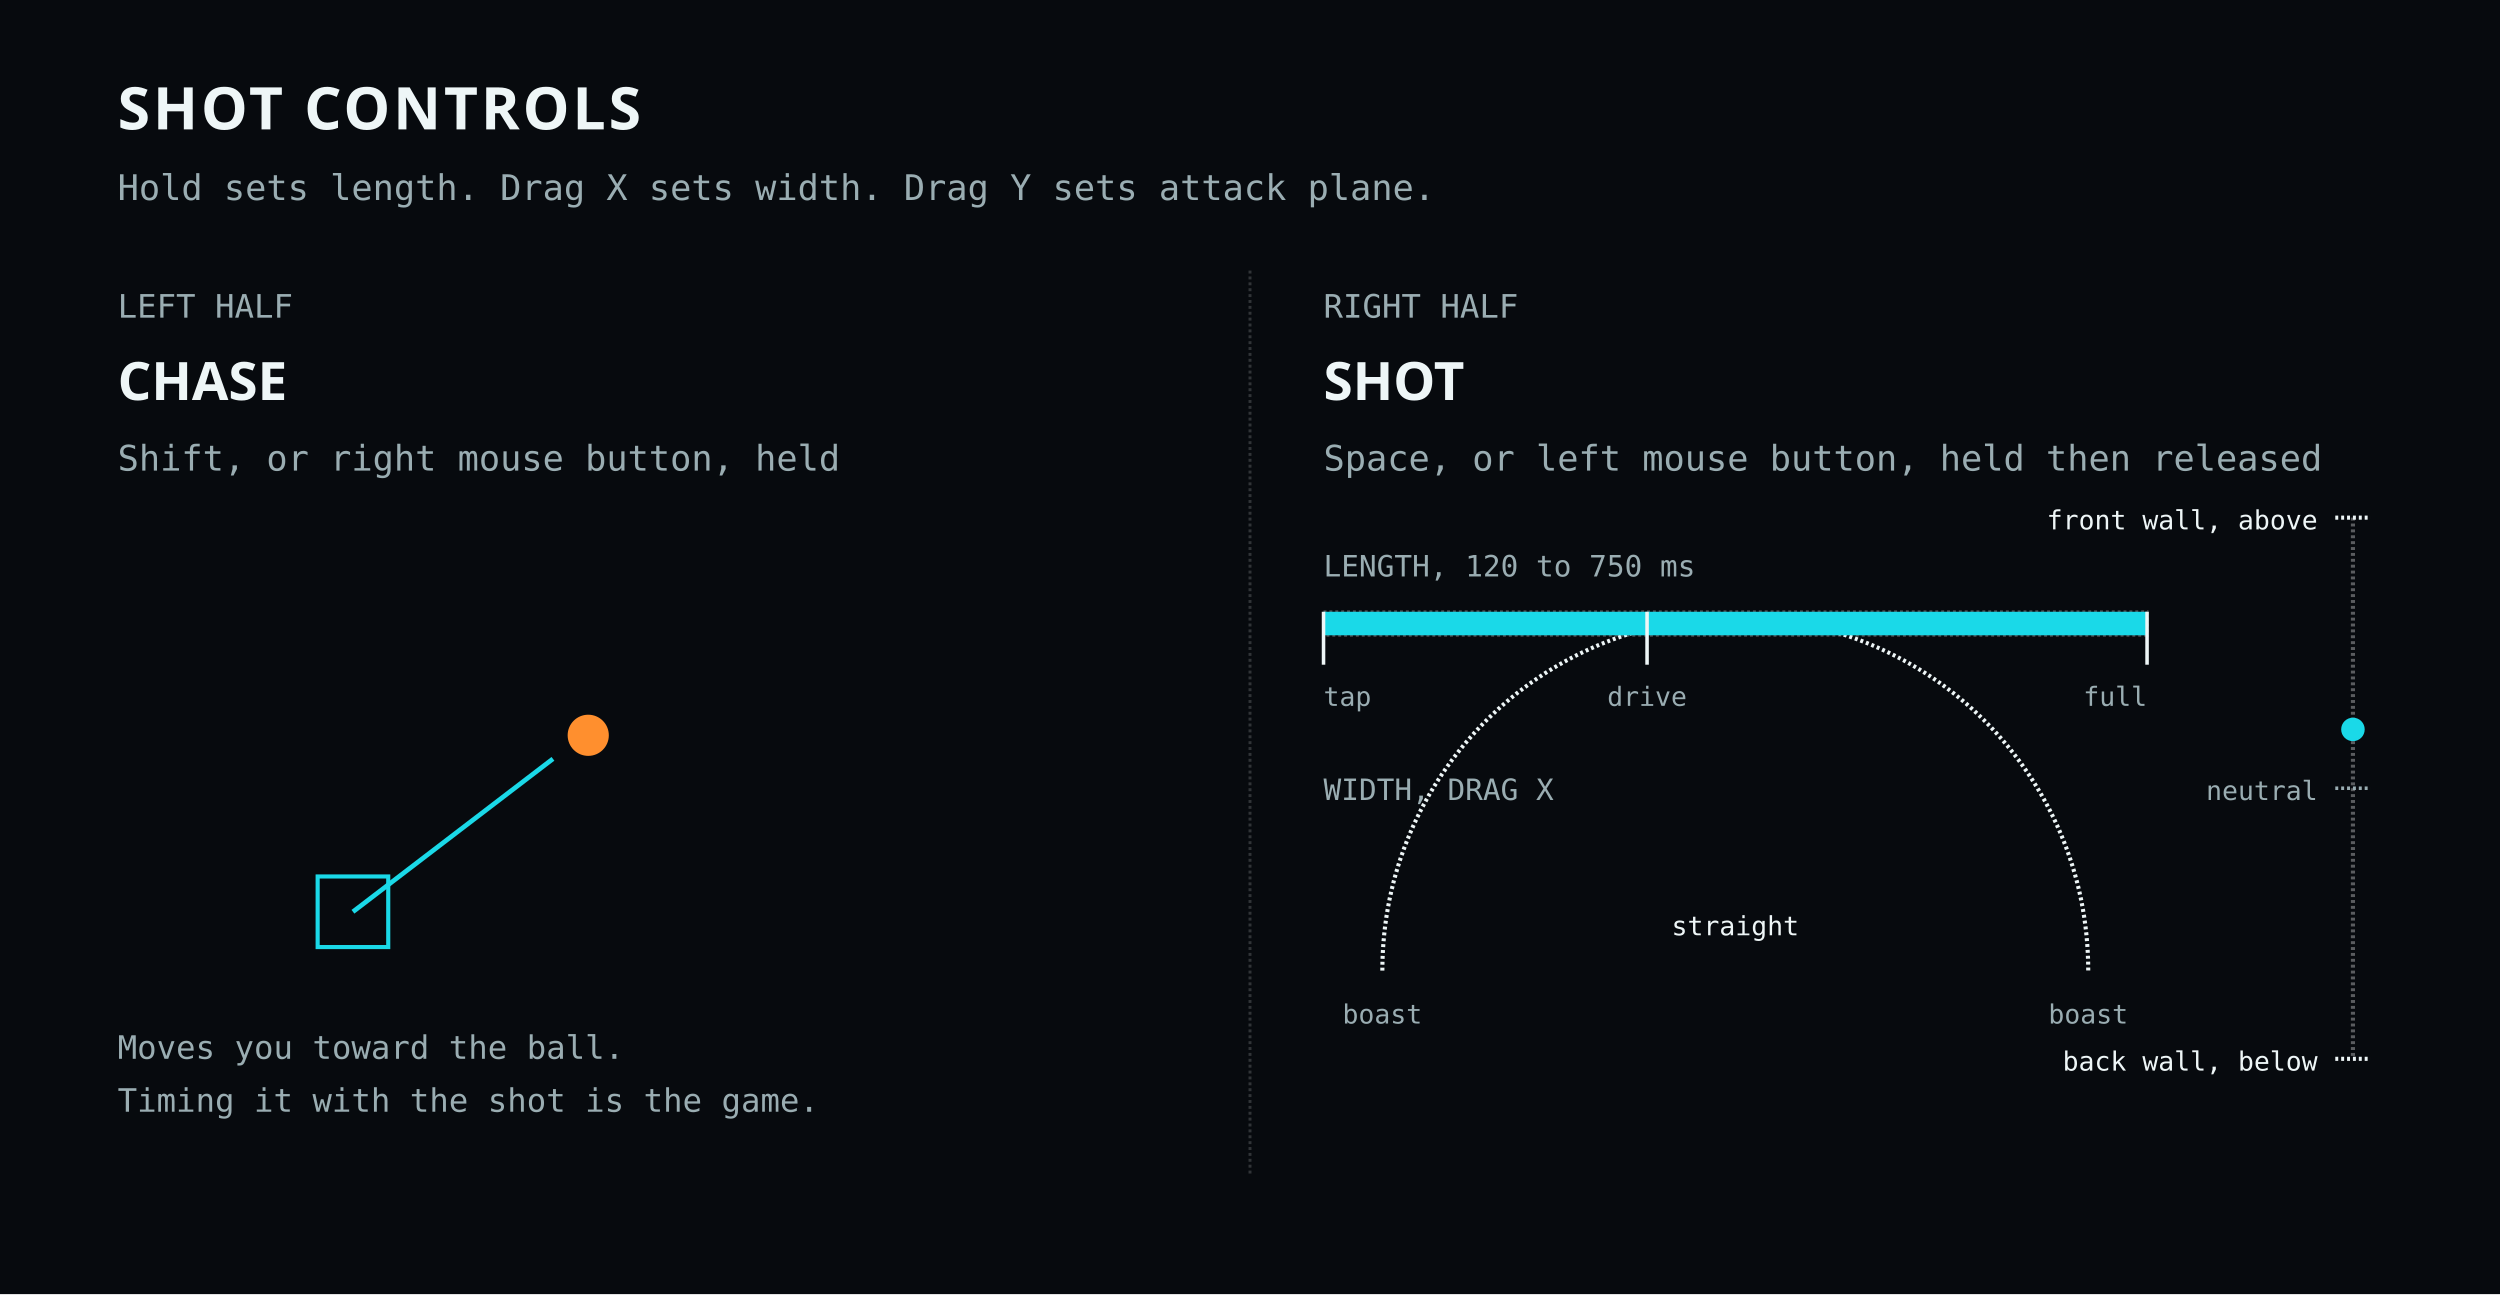
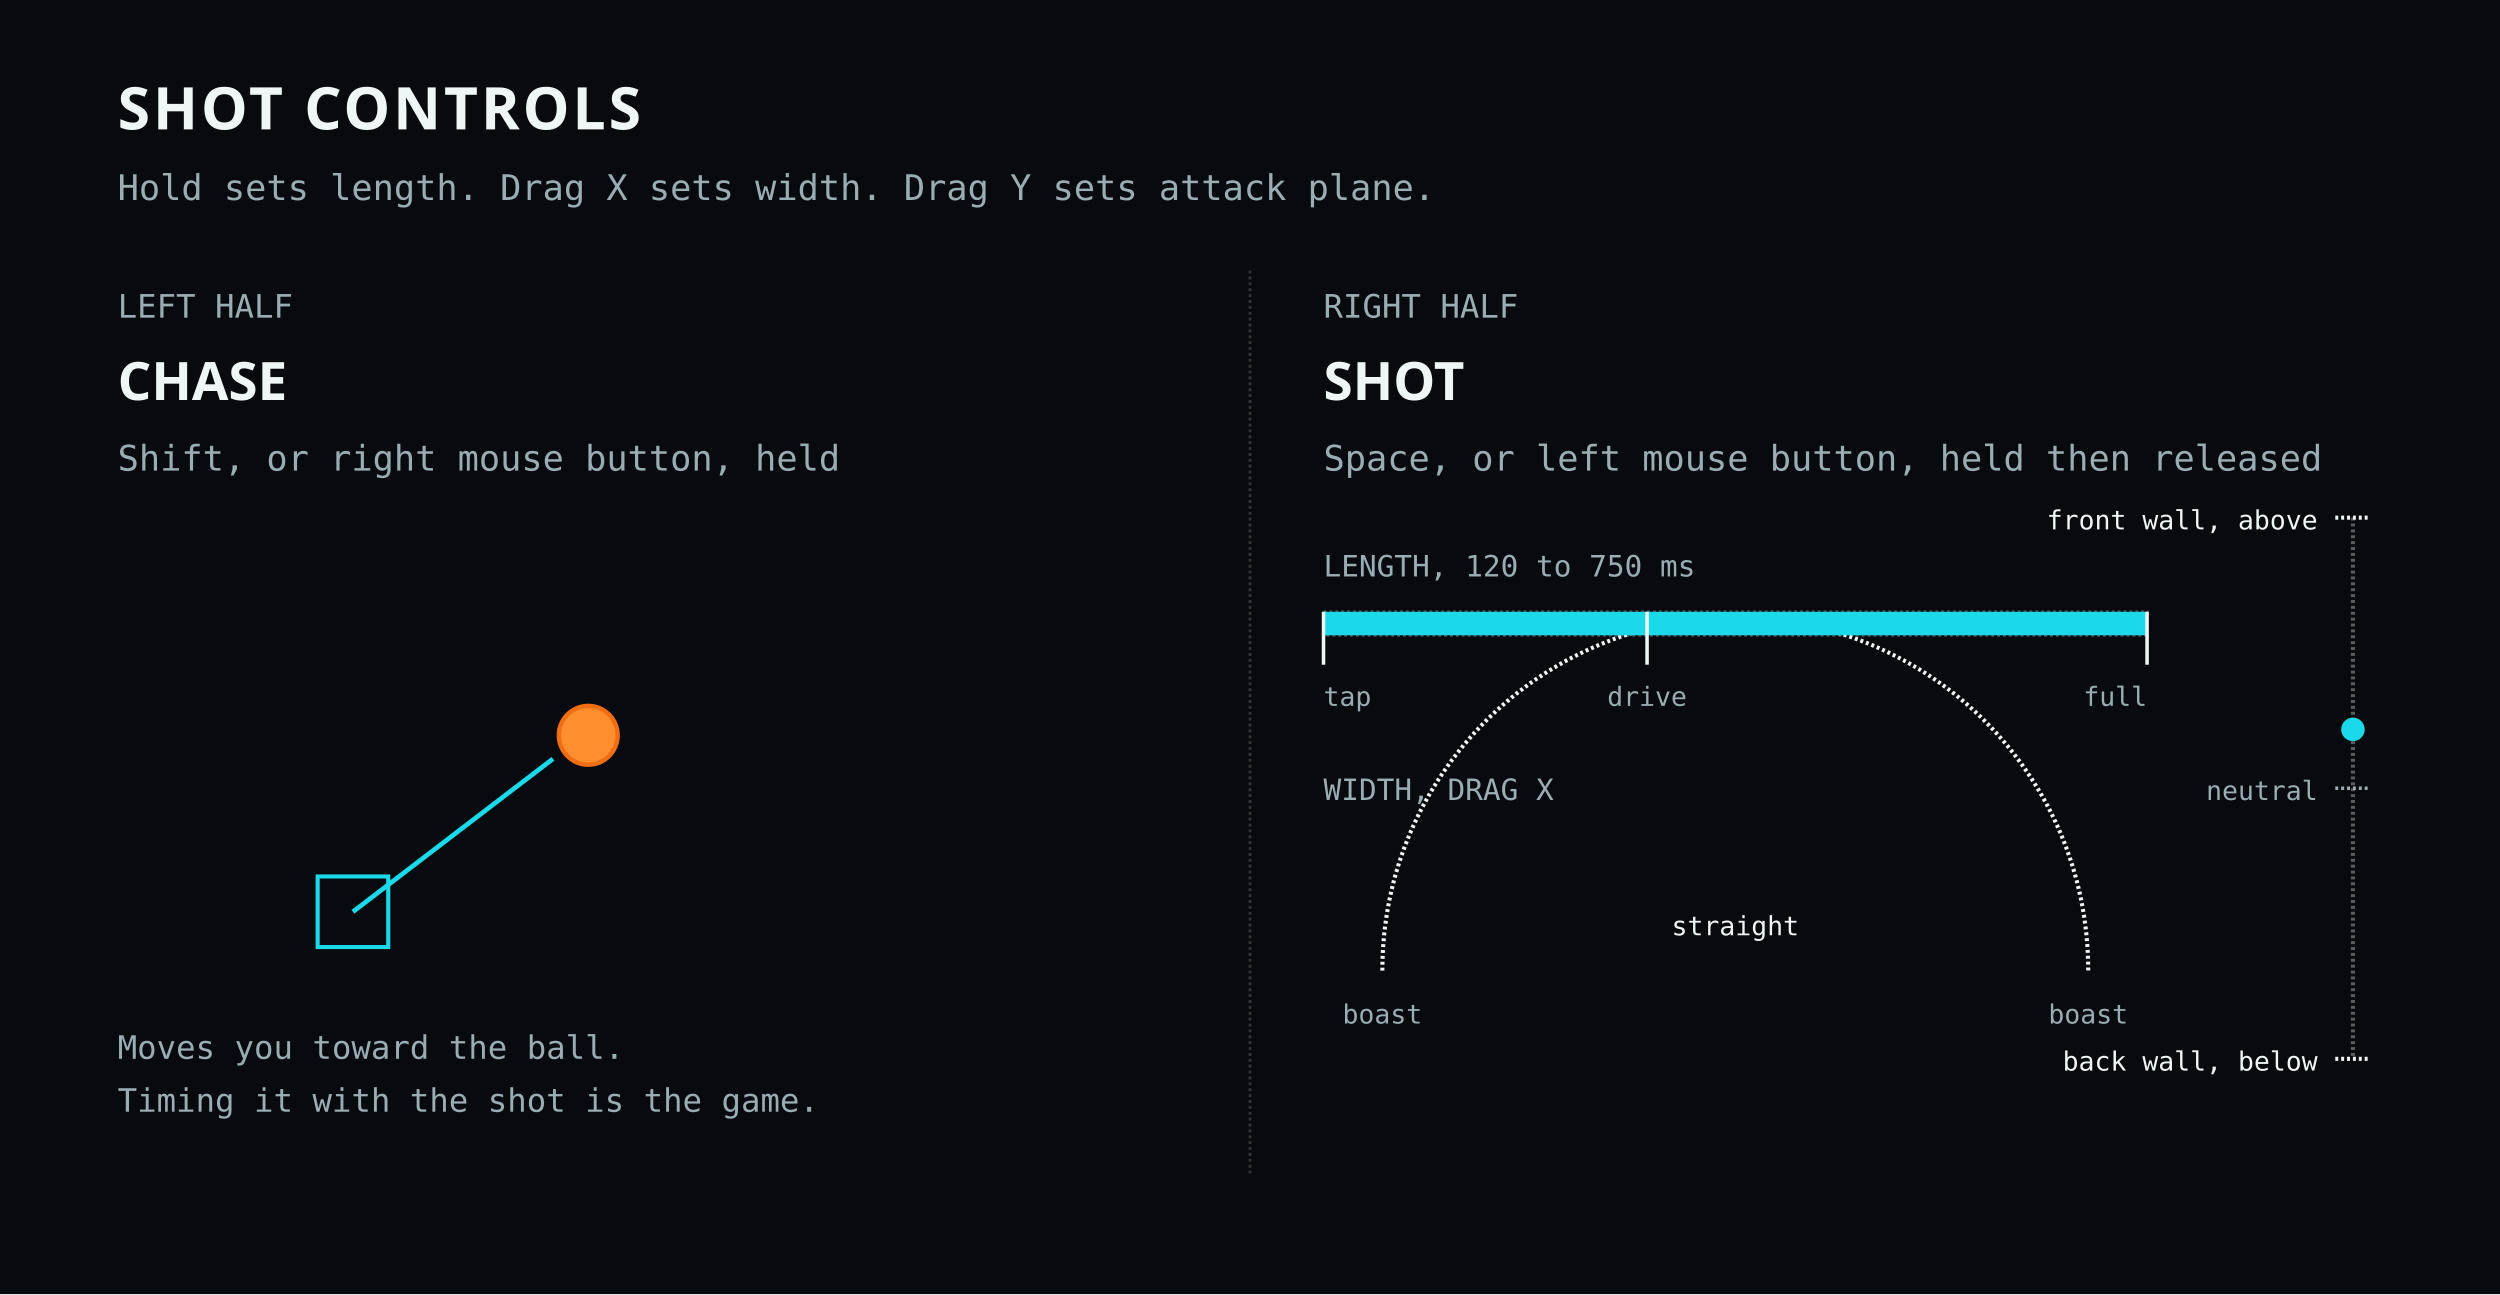
<svg xmlns="http://www.w3.org/2000/svg" viewBox="0 0 850 440" width="850" height="440" role="img">
  <defs>
    <style>
      /* Base: fully visible for img embed, reduced motion, and no-JS. */
      .ttl, .node { opacity: 1; transform: translateY(0); }
      .draw { stroke-dashoffset: 0; }
      .alive-dot { opacity: 1; }

      @media (prefers-reduced-motion: no-preference) {
        .ttl { animation: fadeIn 0.4s ease 0.08s forwards; }
        .draw { animation: drawStroke 0.65s cubic-bezier(0.2, 0.8, 0.3, 1) 0.35s forwards; }
        .node {
          transform-box: fill-box;
          transform-origin: center bottom;
          animation: rise 0.38s cubic-bezier(0.2, 0.8, 0.3, 1) forwards;
        }
        .n1 { animation-delay: 0.75s; }
        .n2 { animation-delay: 0.88s; }
        .n3 { animation-delay: 1.01s; }
        .n4 { animation-delay: 1.14s; }
        .alive-dot { animation: cursorBlink 1.4s step-end 1.85s infinite; }
      }

      @keyframes fadeIn {
        from { opacity: 0; }
        to { opacity: 1; }
      }
      @keyframes drawStroke {
        from { stroke-dashoffset: 1; }
        to { stroke-dashoffset: 0; }
      }
      @keyframes rise {
        from { opacity: 0; transform: translateY(8px); }
        to { opacity: 1; transform: translateY(0); }
      }
      @keyframes cursorBlink {
        0%, 45% { opacity: 1; }
        50%, 95% { opacity: 0.15; }
        100% { opacity: 1; }
      }
    </style>
  </defs>
  <rect width="850" height="440" fill="#070a0e" />
  <g class="ttl">
    <text x="40" y="44" fill="#eef6f7" font-family="Chakra Petch, Bahnschrift, 'Segoe UI', sans-serif" font-size="20" font-weight="700" letter-spacing="1">SHOT CONTROLS</text>
    <text x="40" y="68" fill="#9aadb2" font-family="'IBM Plex Mono', ui-monospace, monospace" font-size="12">Hold sets length. Drag X sets width. Drag Y sets attack plane.</text>
  </g>
  <g class="str" fill="none" stroke-linecap="butt">
    <line class="draw" pathLength="1" stroke-dasharray="1" x1="425" y1="92" x2="425" y2="400" stroke="#f2f4f5" stroke-opacity=".18" stroke-width="1" />
    <rect class="draw" pathLength="1" stroke-dasharray="1" x="450" y="208" width="280" height="8" stroke="#f2f4f5" stroke-opacity=".28" stroke-width="1" />
    <path class="draw" pathLength="1" stroke-dasharray="1" d="M470 330 A 120 120 0 0 1 710 330" stroke="#eef6f7" stroke-width="1.4" />
    <line class="draw" pathLength="1" stroke-dasharray="1" x1="800" y1="176" x2="800" y2="360" stroke="#f2f4f5" stroke-opacity=".35" stroke-width="1.4" />
    <line class="draw" pathLength="1" stroke-dasharray="1" x1="794" y1="176" x2="806" y2="176" stroke="#eef6f7" stroke-width="1.4" />
    <line class="draw" pathLength="1" stroke-dasharray="1" x1="794" y1="268" x2="806" y2="268" stroke="#9aadb2" stroke-width="1.2" />
    <line class="draw" pathLength="1" stroke-dasharray="1" x1="794" y1="360" x2="806" y2="360" stroke="#eef6f7" stroke-width="1.4" />
  </g>
  <g class="node n1">
    <text x="40" y="108" fill="#9aadb2" font-family="'IBM Plex Mono', ui-monospace, monospace" font-size="11">LEFT HALF</text>
    <text x="40" y="136" fill="#eef6f7" font-family="Chakra Petch, Bahnschrift, 'Segoe UI', sans-serif" font-size="18" font-weight="700">CHASE</text>
    <text x="40" y="160" fill="#9aadb2" font-family="'IBM Plex Mono', ui-monospace, monospace" font-size="12">Shift, or right mouse button, held</text>
-     <circle cx="200" cy="250" r="7" fill="#ff8f2e" />
+     <circle cx="200" cy="250" r="10" fill="#ff8f2e" stroke="#f06e14" stroke-width="1.5" />
    <path d="M120 310 L188 258" fill="none" stroke="#1ad9e8" stroke-width="1.6" stroke-linecap="butt" />
    <rect x="108" y="298" width="24" height="24" fill="none" stroke="#1ad9e8" stroke-width="1.4" />
    <text x="40" y="360" fill="#9aadb2" font-family="'IBM Plex Mono', ui-monospace, monospace" font-size="11">Moves you toward the ball.</text>
    <text x="40" y="378" fill="#9aadb2" font-family="'IBM Plex Mono', ui-monospace, monospace" font-size="11">Timing it with the shot is the game.</text>
  </g>
  <g class="node n2">
    <text x="450" y="108" fill="#9aadb2" font-family="'IBM Plex Mono', ui-monospace, monospace" font-size="11">RIGHT HALF</text>
    <text x="450" y="136" fill="#eef6f7" font-family="Chakra Petch, Bahnschrift, 'Segoe UI', sans-serif" font-size="18" font-weight="700">SHOT</text>
    <text x="450" y="160" fill="#9aadb2" font-family="'IBM Plex Mono', ui-monospace, monospace" font-size="12">Space, or left mouse button, held then released</text>
    <text x="450" y="196" fill="#9aadb2" font-family="'IBM Plex Mono', ui-monospace, monospace" font-size="10">LENGTH, 120 to 750 ms</text>
    <rect x="450" y="208" width="280" height="8" fill="#1ad9e8" />
    <g>
      <line x1="450" y1="208" x2="450" y2="226" stroke="#eef6f7" stroke-width="1.2" />
      <text x="450" y="240" fill="#9aadb2" font-family="'IBM Plex Mono', ui-monospace, monospace" font-size="9">tap</text>
    </g>
    <g>
      <line x1="560" y1="208" x2="560" y2="226" stroke="#eef6f7" stroke-width="1.2" />
      <text x="560" y="240" fill="#9aadb2" font-family="'IBM Plex Mono', ui-monospace, monospace" font-size="9" text-anchor="middle">drive</text>
    </g>
    <g>
      <line x1="730" y1="208" x2="730" y2="226" stroke="#eef6f7" stroke-width="1.2" />
      <text x="730" y="240" fill="#9aadb2" font-family="'IBM Plex Mono', ui-monospace, monospace" font-size="9" text-anchor="end">full</text>
    </g>
  </g>
  <g class="node n3">
    <text x="450" y="272" fill="#9aadb2" font-family="'IBM Plex Mono', ui-monospace, monospace" font-size="10">WIDTH, DRAG X</text>
    <text x="470" y="348" fill="#9aadb2" font-family="'IBM Plex Mono', ui-monospace, monospace" font-size="9" text-anchor="middle">boast</text>
    <text x="590" y="318" fill="#eef6f7" font-family="'IBM Plex Mono', ui-monospace, monospace" font-size="9" text-anchor="middle">straight</text>
    <text x="710" y="348" fill="#9aadb2" font-family="'IBM Plex Mono', ui-monospace, monospace" font-size="9" text-anchor="middle">boast</text>
  </g>
  <g class="node n4">
    <text x="788" y="180" fill="#eef6f7" font-family="'IBM Plex Mono', ui-monospace, monospace" font-size="9" text-anchor="end">front wall, above</text>
    <text x="788" y="272" fill="#9aadb2" font-family="'IBM Plex Mono', ui-monospace, monospace" font-size="9" text-anchor="end">neutral</text>
    <text x="788" y="364" fill="#eef6f7" font-family="'IBM Plex Mono', ui-monospace, monospace" font-size="9" text-anchor="end">back wall, below</text>
    <circle class="alive-dot" cx="800" cy="248" r="4" fill="#1ad9e8" />
  </g>
</svg>
